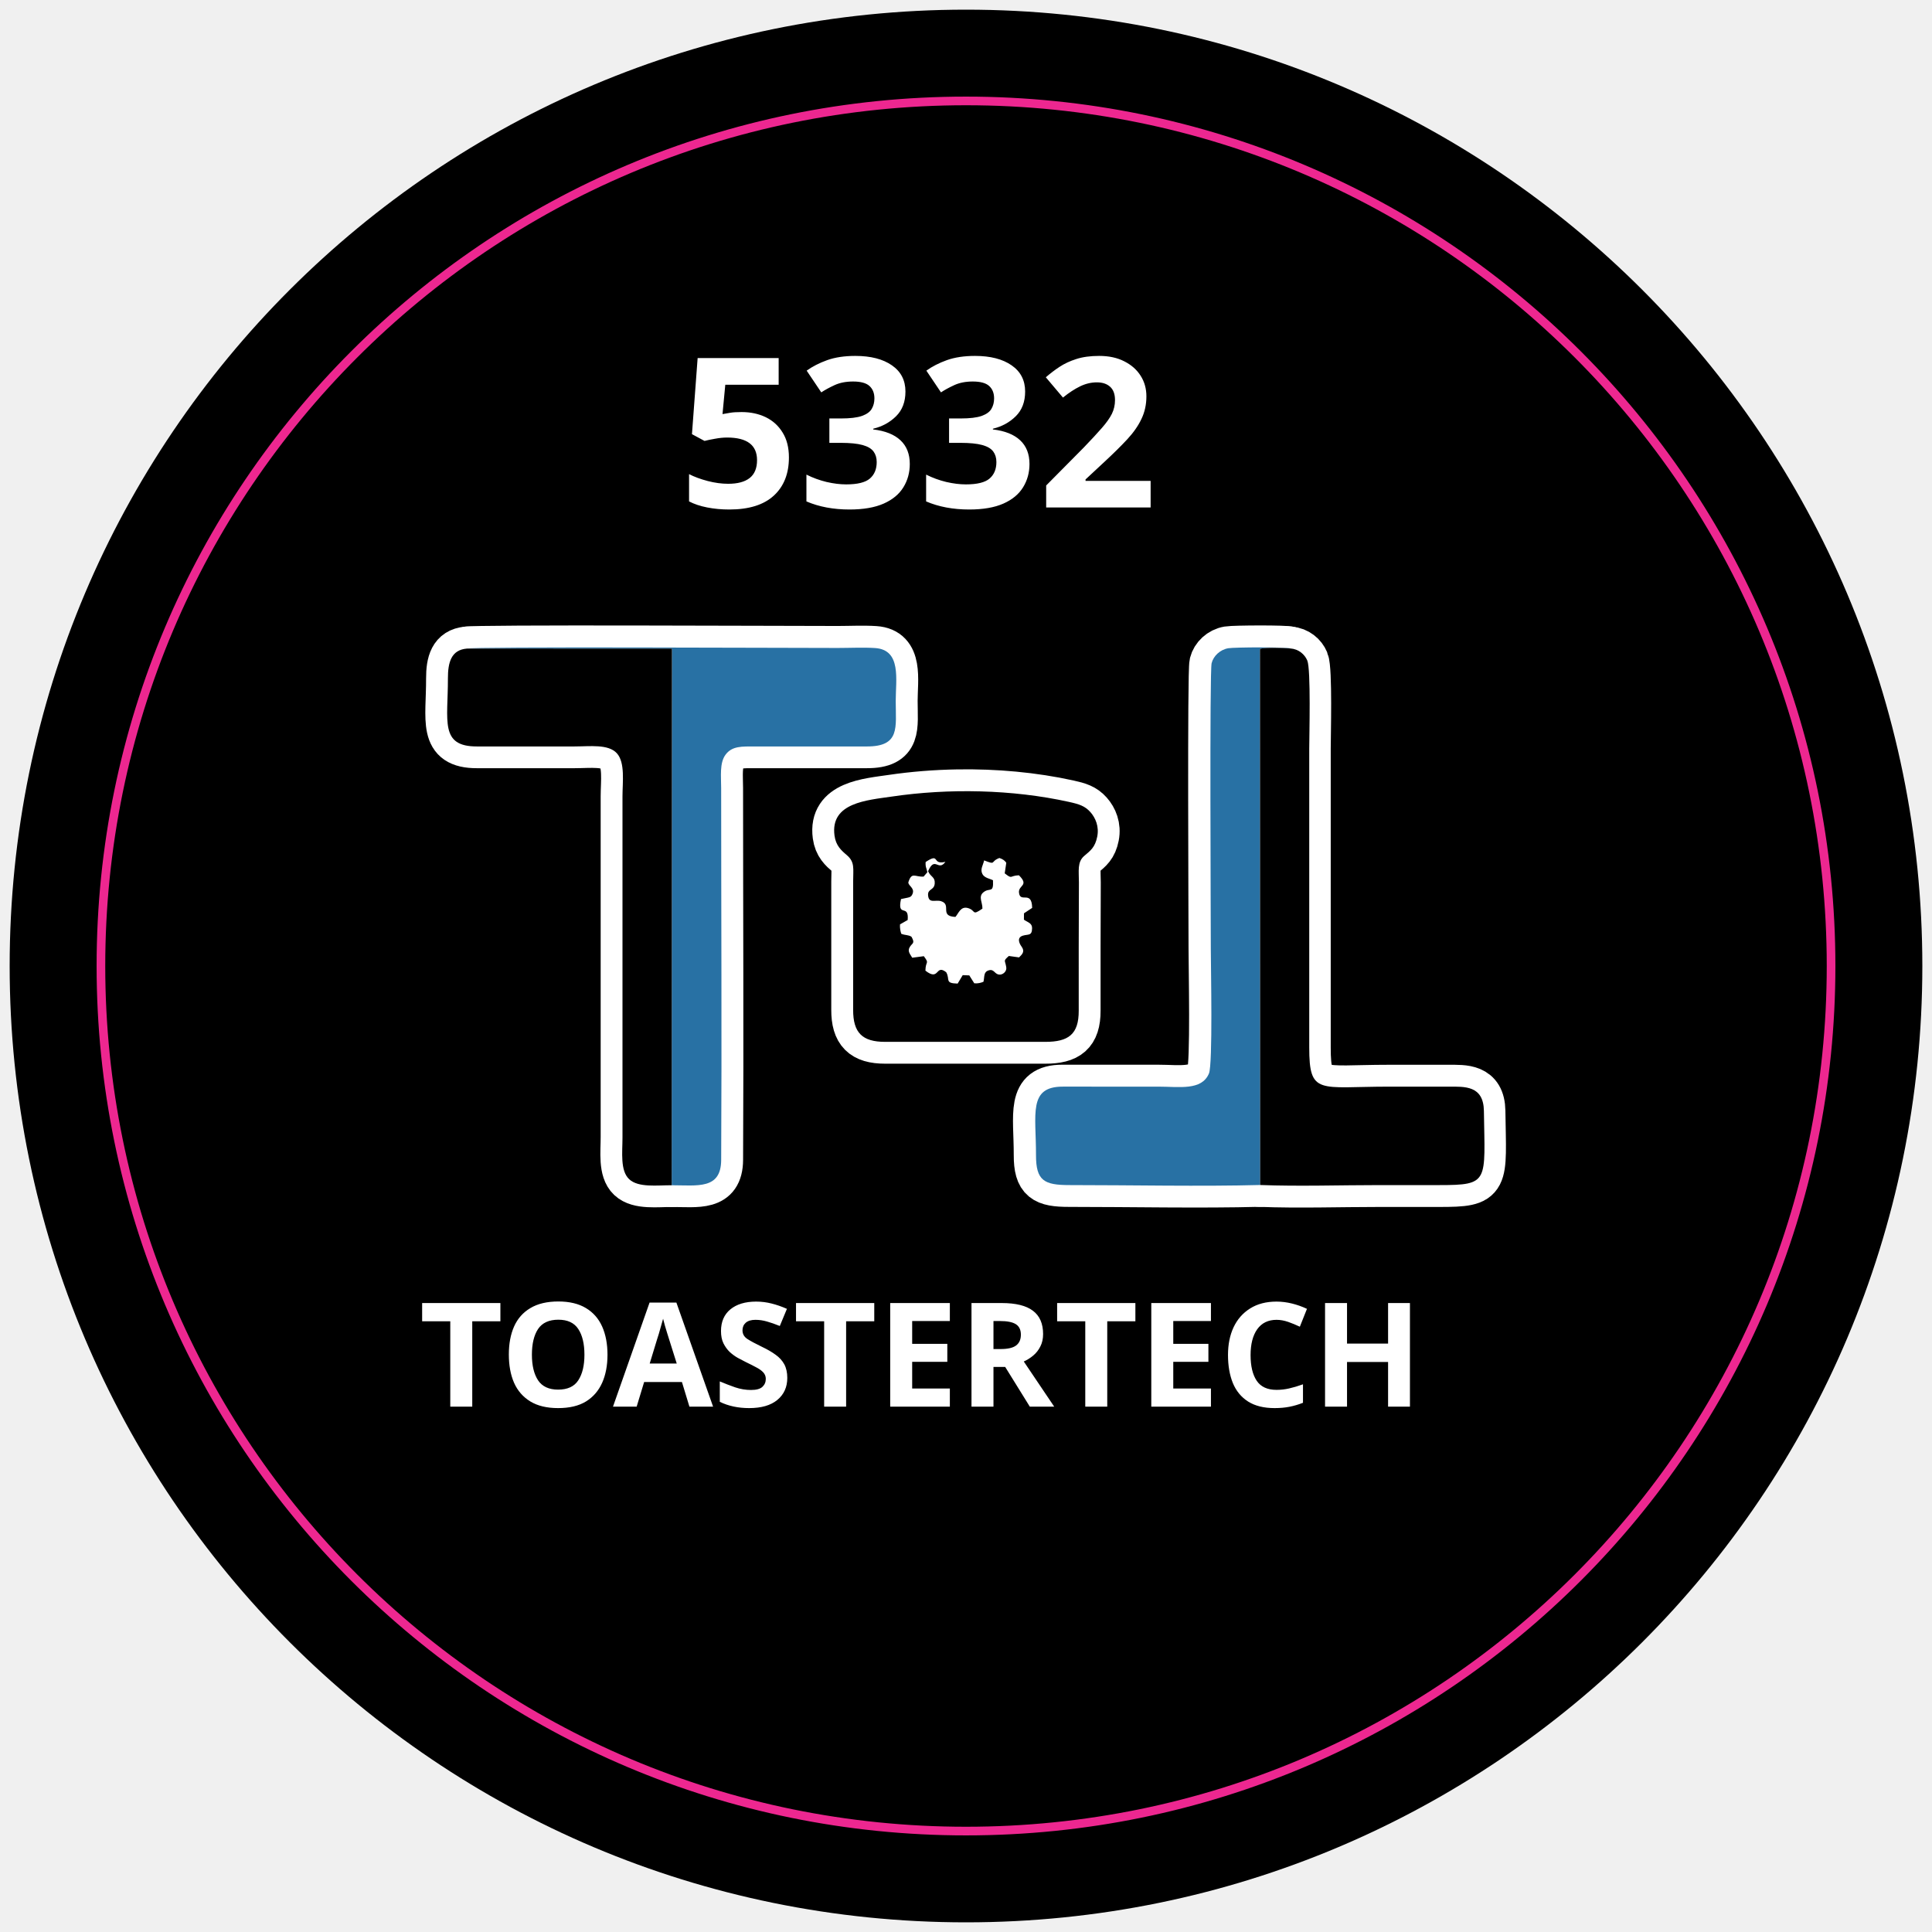
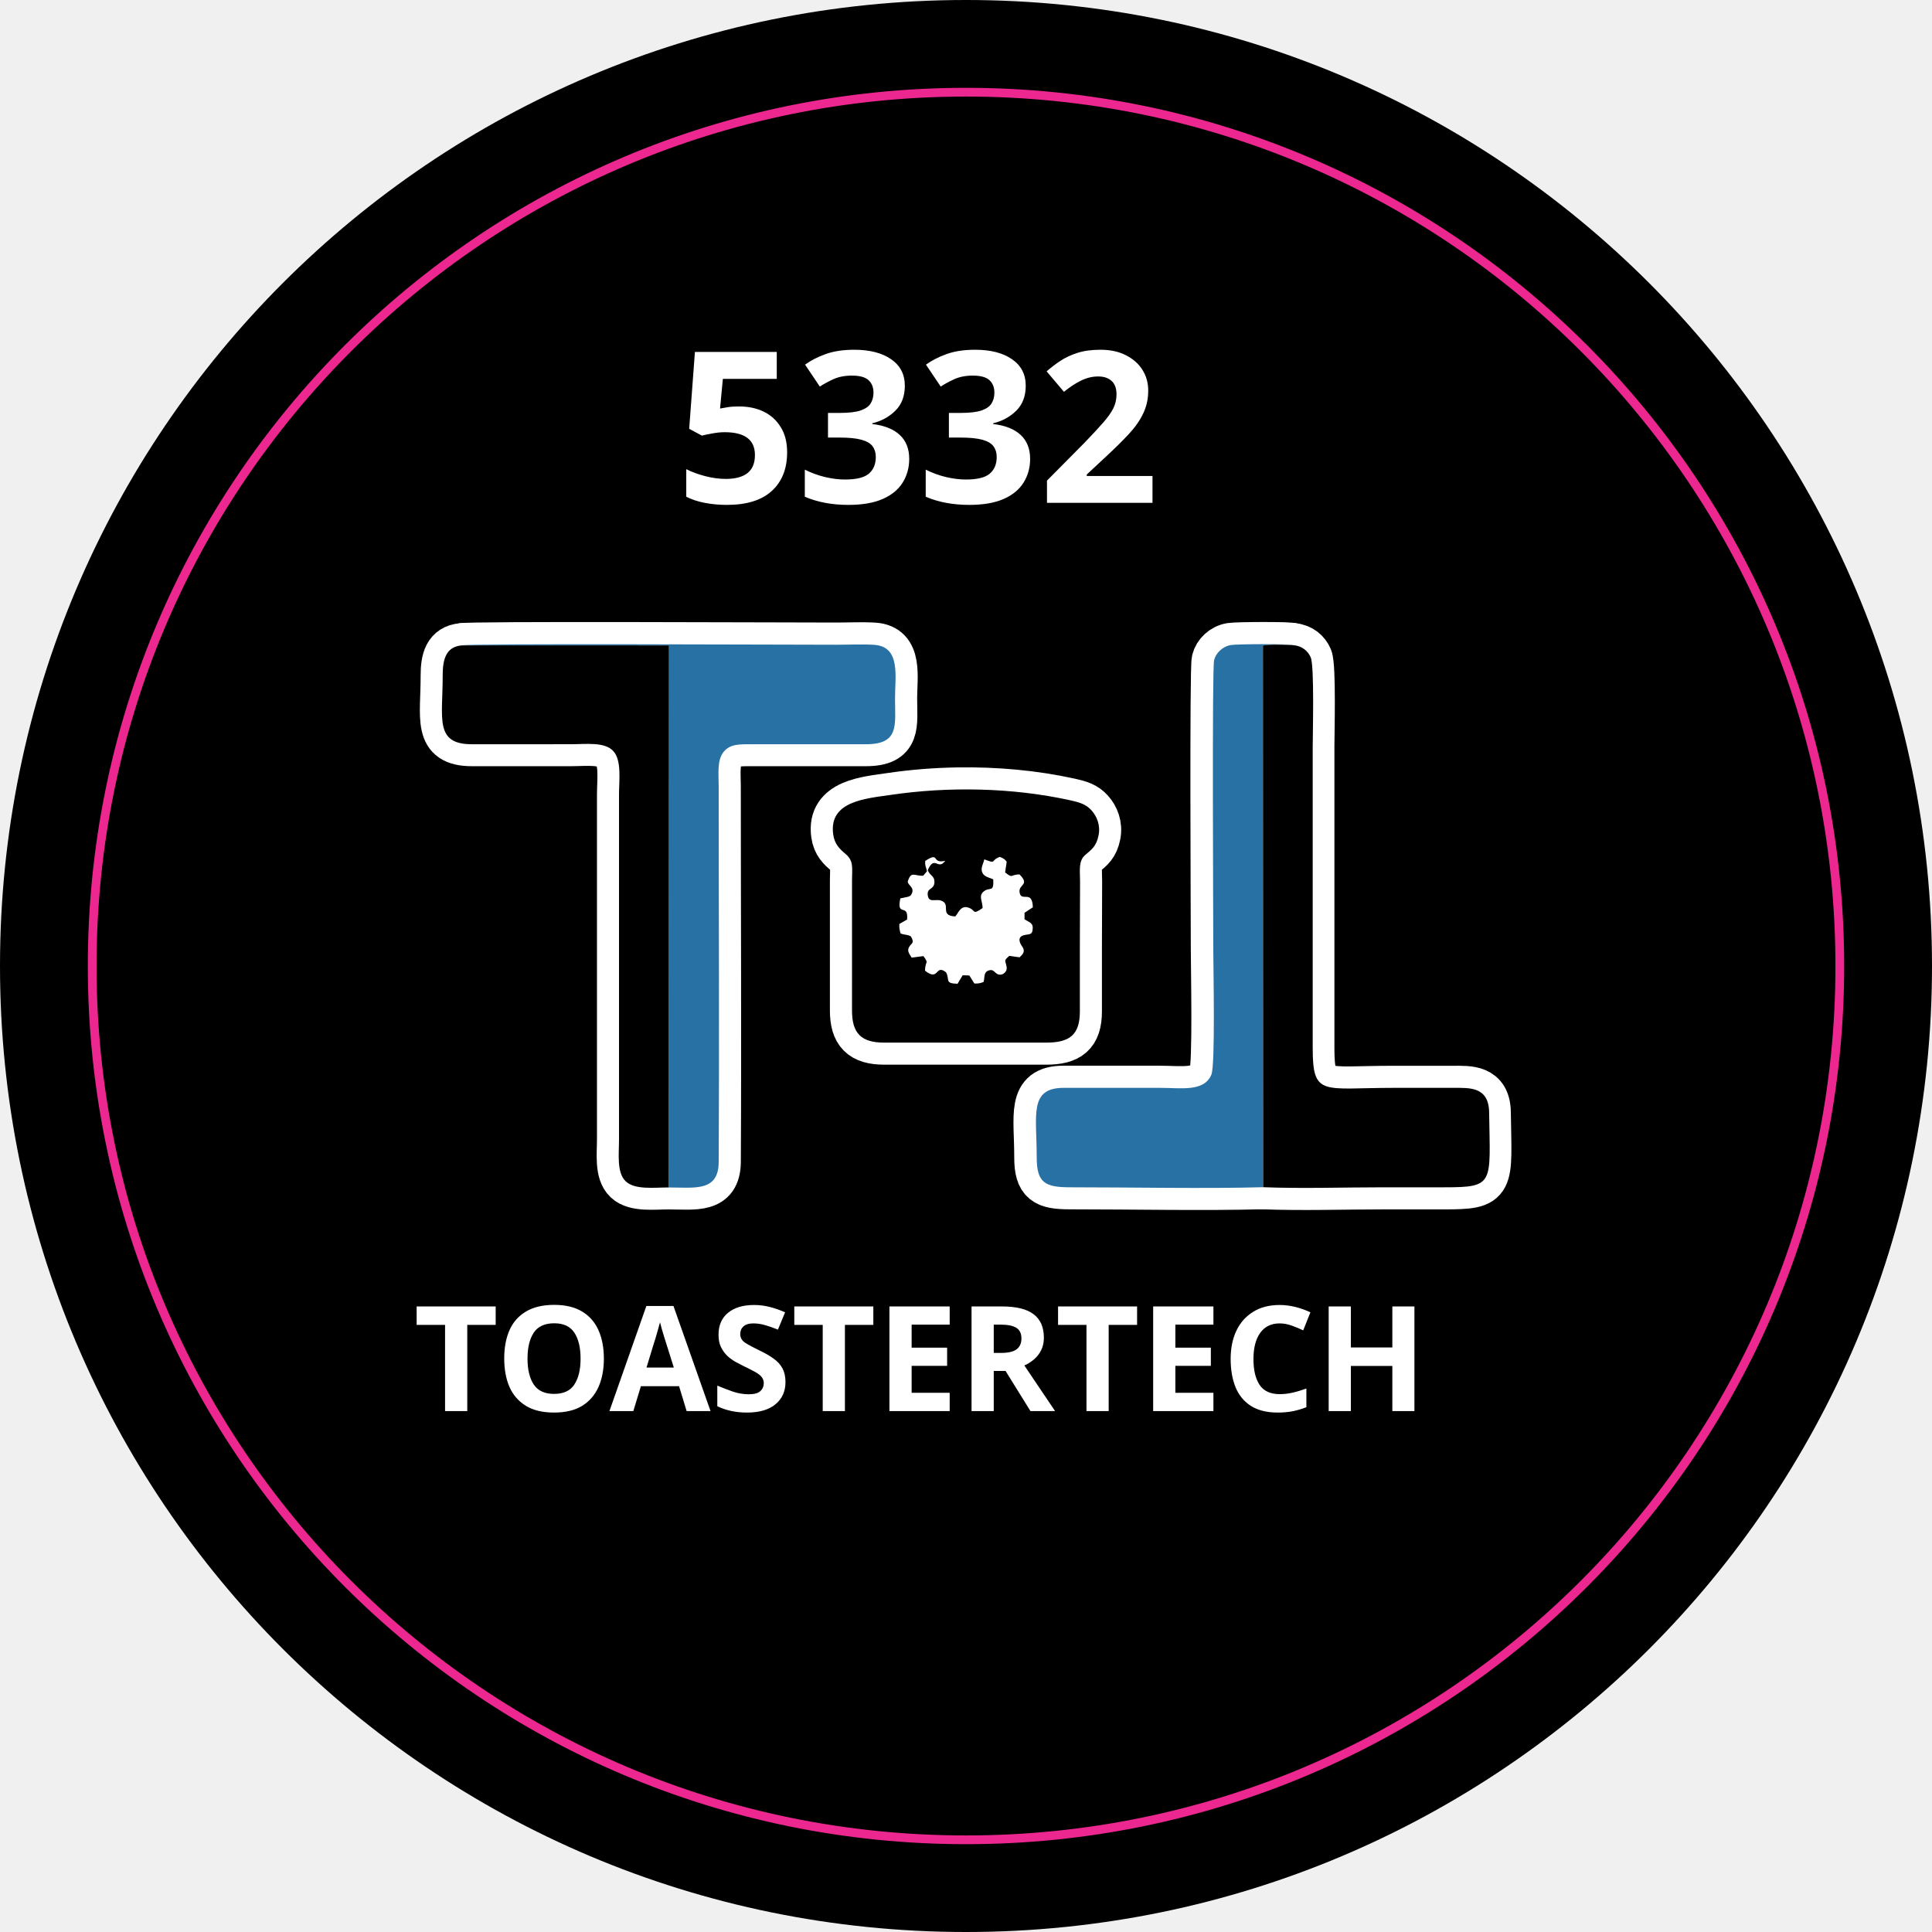
- <svg xmlns="http://www.w3.org/2000/svg" height="250" width="250" version="1.1" viewBox="0 0 250 250">
-   <circle cx="125" cy="125" r="123.75" />
-   <g fill-rule="evenodd" transform="matrix(.82352 0 0 .82352 -45.852 -655.86)">
+ <svg xmlns="http://www.w3.org/2000/svg" height="2.75in" width="2.75in" version="1.1" viewBox="0 0 247.5 247.5">
+   <circle cy="123.75" cx="123.75" r="123.75" />
+   <g fill-rule="evenodd" transform="matrix(.82352 0 0 .82352 -47.102 -657.11)">
    <g stroke-linejoin="round" stroke="#fff" stroke-miterlimit="2.613" stroke-width="6.872" fill="#fff">
      <path d="m206.19 920.74c-3.534 0.057-7.032 0.339-10.384 0.833-3.859 0.569-9.707 0.94-9.005 6.132 0.213 1.577 1.045 2.311 1.94 3.073 1.282 1.091 0.99 2.122 0.99 4.138v20.16c-0.012 3.587 1.426 5.04 5.027 5.035h25.165c3.646 0.006 5.264-1.196 5.252-4.887-0.011-3.335 0-6.672 0-10.007 0-3.383 0.031-6.768 0.031-10.153 0-1.803-0.291-3.214 0.842-4.176 0.984-0.835 1.704-1.345 2.038-3.035 0.31-1.573-0.27-2.935-1.081-3.844-0.852-0.955-1.761-1.244-3.369-1.599-5.568-1.23-11.555-1.764-17.445-1.67zm6.521 10.485c0.522 0.176 0.829 0.393 1.081 0.749l-0.248 1.663c1.268 0.998 0.727 0.36 2.231 0.305 1.674 1.653-0.114 1.535 0.012 2.723 0.184 1.736 2.007-0.468 2.071 2.403l-1.288 0.852-0.007 1c0.581 0.422 1.296 0.518 1.284 1.336-0.019 1.251-0.593 0.912-1.451 1.174-0.965 0.296-0.591 1.185-0.21 1.706 0.552 0.755 0.162 1.184-0.384 1.711l-1.613-0.22c-0.935 0.851-0.591 0.583-0.401 1.787 0.102 0.649-0.566 1.23-1.169 1.133-0.697-0.112-0.755-0.895-1.556-0.671-0.879 0.246-0.668 0.945-0.859 1.799-0.386 0.166-0.883 0.302-1.446 0.246-0.255-0.384-0.525-0.853-0.783-1.243l-1.033-0.041-0.797 1.327c-2.095-0.045-1.143-0.65-1.799-1.787-1.712-1.339-1.029 1.504-3.264-0.246 0.03-1.62 0.68-1.003-0.248-2.272l-1.828 0.241c-0.276-0.516-0.787-0.973-0.403-1.644 0.403-0.707 0.906-0.548 0.286-1.654-0.501-0.323-0.984-0.206-1.603-0.465-0.135-0.41-0.243-0.938-0.193-1.479l1.203-0.682c0.236-2.661-1.688-0.268-1.05-3.295 1.306-0.299 1.561-0.182 1.816-0.823 0.364-0.916-0.653-1.224-0.666-1.79 0.535-1.72 1.021-0.837 2.396-0.911l0.597-0.692c-0.13-0.674-0.335-0.823-0.27-1.606 2.355-1.546 0.878 0.501 3.107-0.024-1.142 1.591-1.638-0.992-2.723 1.468 0.406 0.955 1.102 0.857 1.04 1.909-0.066 1.142-1.14 0.807-1.043 1.897 0.119 1.338 1.155 0.634 2.043 0.909 1.726 0.536-0.343 2.354 2.25 2.472 0.487-0.53 0.807-1.738 1.99-1.386 1.268 0.376 0.54 1.271 2.253 0.084 0.035-0.957-0.674-1.86 0.131-2.544 1.007-0.855 1.643 0.263 1.53-1.916-0.413-0.228-1.348-0.352-1.663-0.978-0.387-0.77 0.114-1.386 0.272-2.14 1.986 0.778 0.91 0.167 2.403-0.379zm-3.126 8.788c-0.929 0.034-1.913 0.166-2.909 0.403-3.981 0.948-6.622 3.234-5.901 5.106 0.722 1.873 4.535 2.621 8.516 1.673 3.981-0.948 6.622-3.234 5.901-5.106-0.542-1.405-2.822-2.177-5.607-2.076z" />
      <g transform="translate(107.46,840.41)">
        <path d="m146.17 142.19-0.031-84.25c0.777-0.236 3.86-0.147 4.784-0.057-0.487-0.244-8.796-0.196-9.749-0.038-1.321 0.218-2.356 1.234-2.635 2.354-0.332 1.334-0.128 40.228-0.128 44.912 0 2.928 0.331 18.08-0.295 19.564-1.145 2.716-4.66 2.06-7.939 2.06l-15.011-0.001c-5.485-0.014-4.208 4.32-4.222 10.752-0.009 4.038 1.291 4.719 5.253 4.718 9.617-0.004 20.694 0.236 29.973-0.012z" />
        <path d="m146.17 142.2c6.075 0.233 12.613 0.014 18.74 0.014h9.419c7.88 0 7.15-0.514 6.995-11.639-0.056-4.042-3.042-3.83-5.524-3.83-3.139 0-6.279 0-9.419 0-10.95 0-12.502 1.406-12.502-6.172v-46.941c0-1.92 0.278-12.454-0.305-13.839-0.403-0.957-1.34-1.802-2.651-1.899-0.924-0.09-4.007-0.179-4.784 0.057l0.031 84.25z" />
      </g>
      <g transform="translate(107.46,840.43)">
        <path d="m53.767 142.2c4.066 0.001 7.75 0.702 7.776-3.977 0.107-19.366-0.003-39.026-0.003-58.425 0-1.847-0.273-3.963 0.689-5.253 1.032-1.384 2.531-1.294 4.666-1.294l17.514 0c5.289 0.014 4.561-2.986 4.561-7.138 0-3.368 0.925-8.052-3.248-8.326-1.815-0.12-4.019-0.011-5.876-0.011-8.695 0-57.586-0.234-58.276 0.101l32.237 0.002-0.039 84.321z" />
        <path d="m53.767 142.2 0.039-84.321-32.237-0.004c-2.458 0.212-2.97 2.179-2.964 4.706 0.016 6.649-1.322 10.69 4.58 10.671l15.307-0.001c2.402 0 5.314-0.406 6.657 1.069 1.331 1.463 0.887 4.54 0.887 6.802v53.563c0 2.343-0.386 5.211 1.051 6.565 1.437 1.355 4.404 0.942 6.681 0.949z" />
      </g>
    </g>
    <path d="m201.51 933.3c0.406 0.956 1.103 0.857 1.042 1.909-0.066 1.141-1.141 0.806-1.044 1.896 0.119 1.338 1.156 0.634 2.043 0.91 1.726 0.535-0.342 2.353 2.251 2.471 0.488-0.53 0.807-1.737 1.99-1.386 1.268 0.377 0.54 1.272 2.253 0.084 0.035-0.957-0.675-1.861 0.13-2.544 1.007-0.856 1.644 0.262 1.53-1.916-0.413-0.228-1.349-0.353-1.664-0.98-0.387-0.769 0.116-1.384 0.273-2.139 1.986 0.779 0.909 0.167 2.402-0.379 0.522 0.175 0.828 0.392 1.08 0.749l-0.247 1.663c1.268 0.998 0.726 0.361 2.23 0.306 1.674 1.652-0.114 1.533 0.012 2.72 0.184 1.737 2.007-0.466 2.071 2.405l-1.289 0.851-0.006 0.999c0.581 0.423 1.296 0.519 1.283 1.337-0.019 1.251-0.594 0.913-1.452 1.175-0.965 0.296-0.59 1.186-0.209 1.707 0.552 0.754 0.162 1.183-0.384 1.709l-1.609-0.225c-0.935 0.851-0.591 0.583-0.401 1.787 0.102 0.648-0.565 1.23-1.168 1.134-0.696-0.112-0.756-0.895-1.556-0.671-0.879 0.246-0.667 0.947-0.858 1.801-0.386 0.167-0.885 0.301-1.448 0.244-0.256-0.384-0.523-0.851-0.781-1.242l-1.035-0.04-0.796 1.327c-2.095-0.046-1.143-0.649-1.8-1.787-1.712-1.339-1.03 1.503-3.264-0.247 0.029-1.62 0.68-1.002-0.248-2.271l-1.826 0.24c-0.276-0.515-0.789-0.972-0.406-1.643 0.403-0.706 0.907-0.549 0.288-1.654-0.501-0.323-0.984-0.206-1.604-0.466-0.135-0.41-0.243-0.938-0.194-1.479l1.202-0.682c0.237-2.662-1.687-0.268-1.049-3.294 1.306-0.3 1.561-0.184 1.816-0.825 0.365-0.917-0.653-1.223-0.666-1.789 0.535-1.72 1.023-0.838 2.397-0.912l0.596-0.69c-0.13-0.674-0.335-0.825-0.269-1.608 2.355-1.546 0.875 0.501 3.105-0.024-1.143 1.59-1.638-0.991-2.722 1.468zm26.579-5.444c0.31-1.573-0.27-2.934-1.08-3.844-0.851-0.955-1.763-1.246-3.371-1.601-8.91-1.968-18.89-2.155-27.83-0.836-3.859 0.569-9.705 0.939-9.004 6.131 0.213 1.577 1.045 2.313 1.94 3.075 1.281 1.091 0.99 2.123 0.99 4.138l-0.001 20.163c-0.012 3.587 1.425 5.04 5.027 5.035l25.166-0.001c3.646 0.006 5.263-1.194 5.252-4.885-0.011-3.335-0.001-6.672-0.001-10.007 0-3.383 0.031-6.768 0.031-10.154 0-1.803-0.29-3.215 0.843-4.176 0.984-0.836 1.704-1.344 2.037-3.034" fill="#0" />
    <g transform="translate(107.47,839.43)">
-       <path d="m146.22 143.18-0.03-84.25c0.777-0.236 3.86-0.147 4.784-0.057-0.487-0.244-8.796-0.196-9.749-0.038-1.321 0.219-2.356 1.235-2.635 2.354-0.332 1.333-0.127 40.227-0.127 44.912 0 2.929 0.331 18.08-0.295 19.563-1.146 2.716-4.661 2.06-7.939 2.06l-15.012-0.001c-5.485-0.014-4.208 4.319-4.222 10.752-0.01 4.038 1.291 4.719 5.253 4.718 9.617-0.004 20.694 0.236 29.973-0.014" fill="#2871a4" />
+       <path fill="#2871a4" d="m146.22 143.18-0.03-84.25c0.777-0.236 3.86-0.147 4.784-0.057-0.487-0.244-8.796-0.196-9.749-0.038-1.321 0.219-2.356 1.235-2.635 2.354-0.332 1.333-0.127 40.227-0.127 44.912 0 2.929 0.331 18.08-0.295 19.563-1.146 2.716-4.661 2.06-7.939 2.06l-15.012-0.001c-5.485-0.014-4.208 4.319-4.222 10.752-0.01 4.038 1.291 4.719 5.253 4.718 9.617-0.004 20.694 0.236 29.973-0.014" />
      <path d="m146.22 143.18c6.076 0.233 12.613 0.014 18.74 0.014h9.419c7.881 0 7.15-0.514 6.995-11.639-0.056-4.042-3.043-3.83-5.524-3.83h-9.419c-10.95 0-12.502 1.406-12.502-6.173v-46.941c0-1.92 0.277-12.455-0.305-13.839-0.403-0.957-1.34-1.802-2.652-1.899-0.924-0.09-4.007-0.179-4.784 0.057l0.03 84.25z" fill="#0" />
    </g>
    <g transform="translate(107.41,840.56)">
-       <path d="m53.811 142.09c4.065 0.001 7.75 0.702 7.776-3.977 0.107-19.365-0.003-39.026-0.003-58.424 0-1.847-0.273-3.963 0.689-5.254 1.032-1.384 2.531-1.294 4.666-1.293l17.514 0c5.289 0.014 4.561-2.986 4.561-7.138 0-3.368 0.925-8.052-3.247-8.327-1.815-0.119-4.018-0.012-5.877-0.012-8.695 0-57.586-0.233-58.276 0.101l32.237 0.002-0.039 84.321z" fill="#2871a4" />
+       <path fill="#2871a4" d="m53.811 142.09c4.065 0.001 7.75 0.702 7.776-3.977 0.107-19.365-0.003-39.026-0.003-58.424 0-1.847-0.273-3.963 0.689-5.254 1.032-1.384 2.531-1.294 4.666-1.293l17.514 0c5.289 0.014 4.561-2.986 4.561-7.138 0-3.368 0.925-8.052-3.247-8.327-1.815-0.119-4.018-0.012-5.877-0.012-8.695 0-57.586-0.233-58.276 0.101l32.237 0.002-0.039 84.321z" />
      <path d="m53.811 142.09 0.039-84.321-32.237-0.004c-2.458 0.211-2.97 2.178-2.964 4.705 0.016 6.649-1.321 10.69 4.58 10.671l15.307-0.001c2.402 0 5.314-0.406 6.656 1.069 1.331 1.464 0.887 4.54 0.887 6.802v53.563c0 2.343-0.386 5.211 1.051 6.565 1.438 1.354 4.404 0.942 6.681 0.95" fill="#0" />
    </g>
  </g>
-   <circle stroke-linejoin="round" stroke-width="1.119" stroke-linecap="round" stroke="#ed2790" cy="125" cx="125" r="111.94" fill="none" />
-   <text font-size="18.781px" font-family="Outage" style="word-spacing:0px;letter-spacing:0px" line-height="125%" xml:space="preserve" y="182.019" x="54.249" font-weight="bold" fill="#ffffff">
-     <tspan y="182.019" x="54.249">TOASTERTECH</tspan>
+   <circle stroke-linejoin="round" stroke-width="1.119" stroke-linecap="round" stroke="#ed2790" cy="123.75" cx="123.75" r="111.94" fill="none" />
+   <text font-size="18.781px" font-family="Outage" xml:space="preserve" style="word-spacing:0px;letter-spacing:0px" y="180.769" x="52.999" font-weight="bold" line-height="125%" fill="#ffffff">
+     <tspan y="180.769" x="52.999">TOASTERTECH</tspan>
  </text>
-   <text style="word-spacing:0px;letter-spacing:0px" font-family="Outage" font-size="27.074px" line-height="125%" xml:space="preserve" y="65.664" x="87.834" font-weight="bold" fill="#ffffff">
-     <tspan y="65.664" x="87.834">5332</tspan>
+   <text style="word-spacing:0px;letter-spacing:0px" font-family="Outage" xml:space="preserve" font-size="27.074px" y="64.414" x="86.584" font-weight="bold" line-height="125%" fill="#ffffff">
+     <tspan y="64.414" x="86.584">5332</tspan>
  </text>
</svg>
